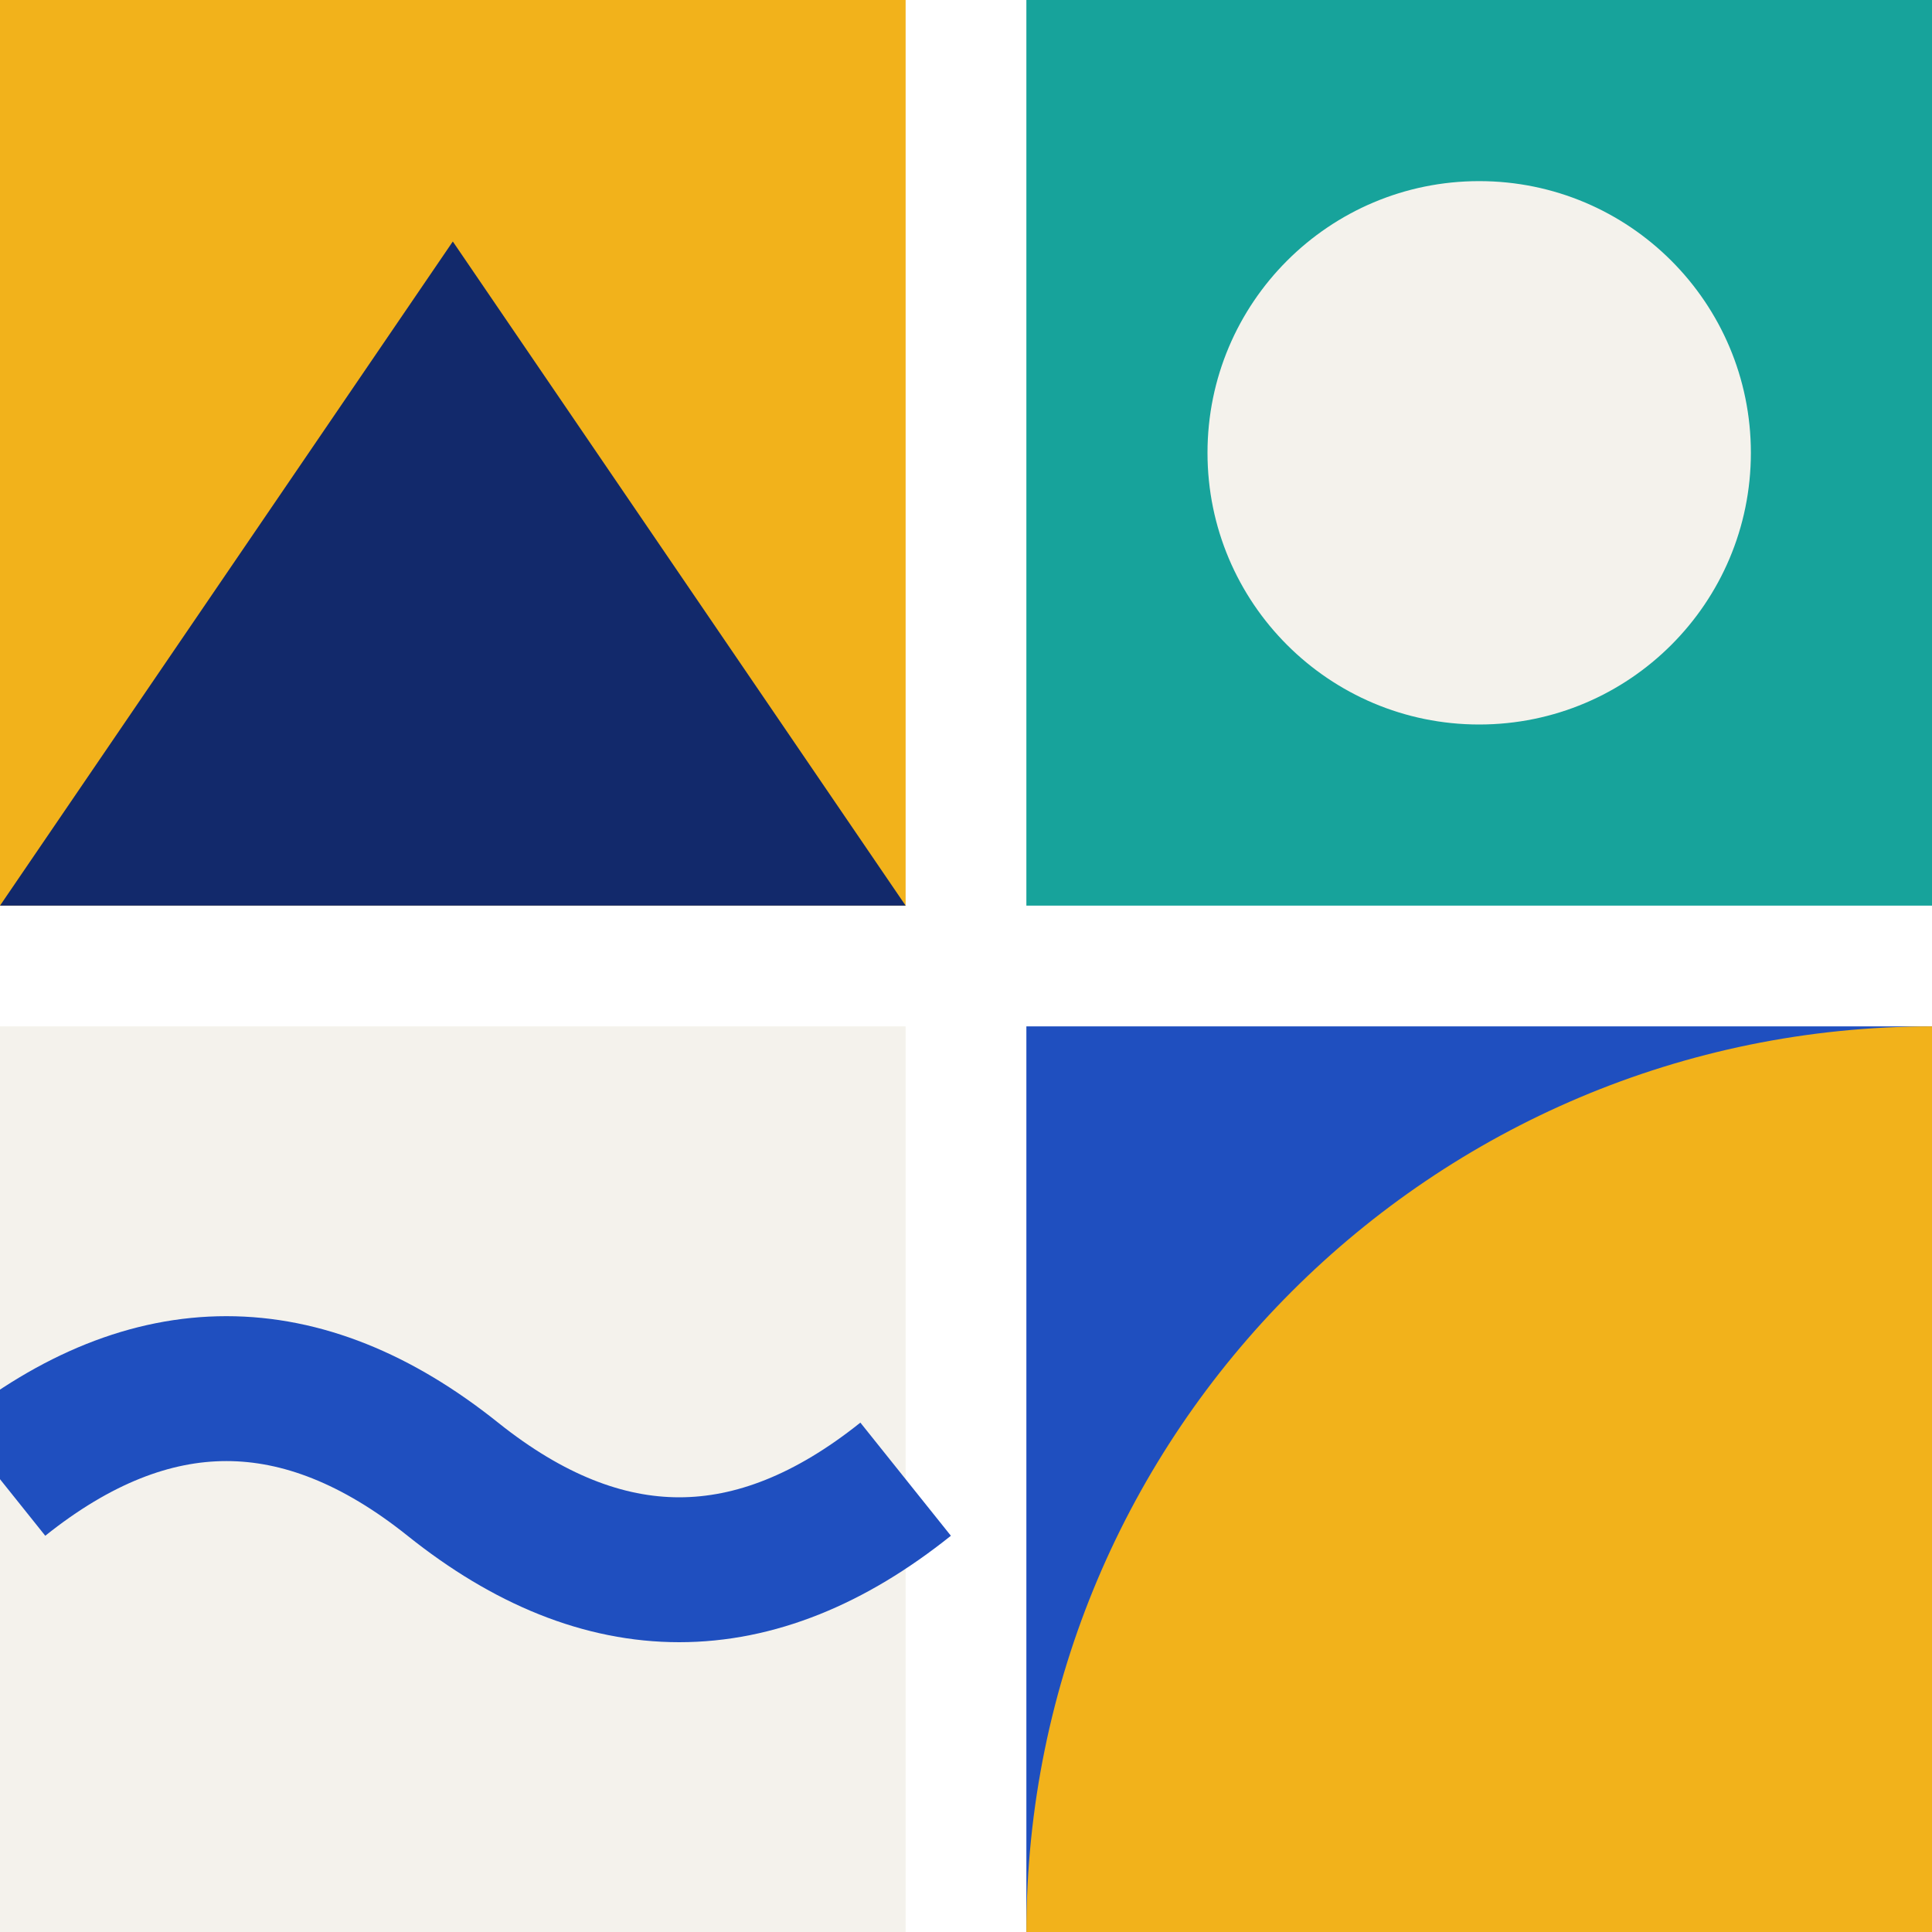
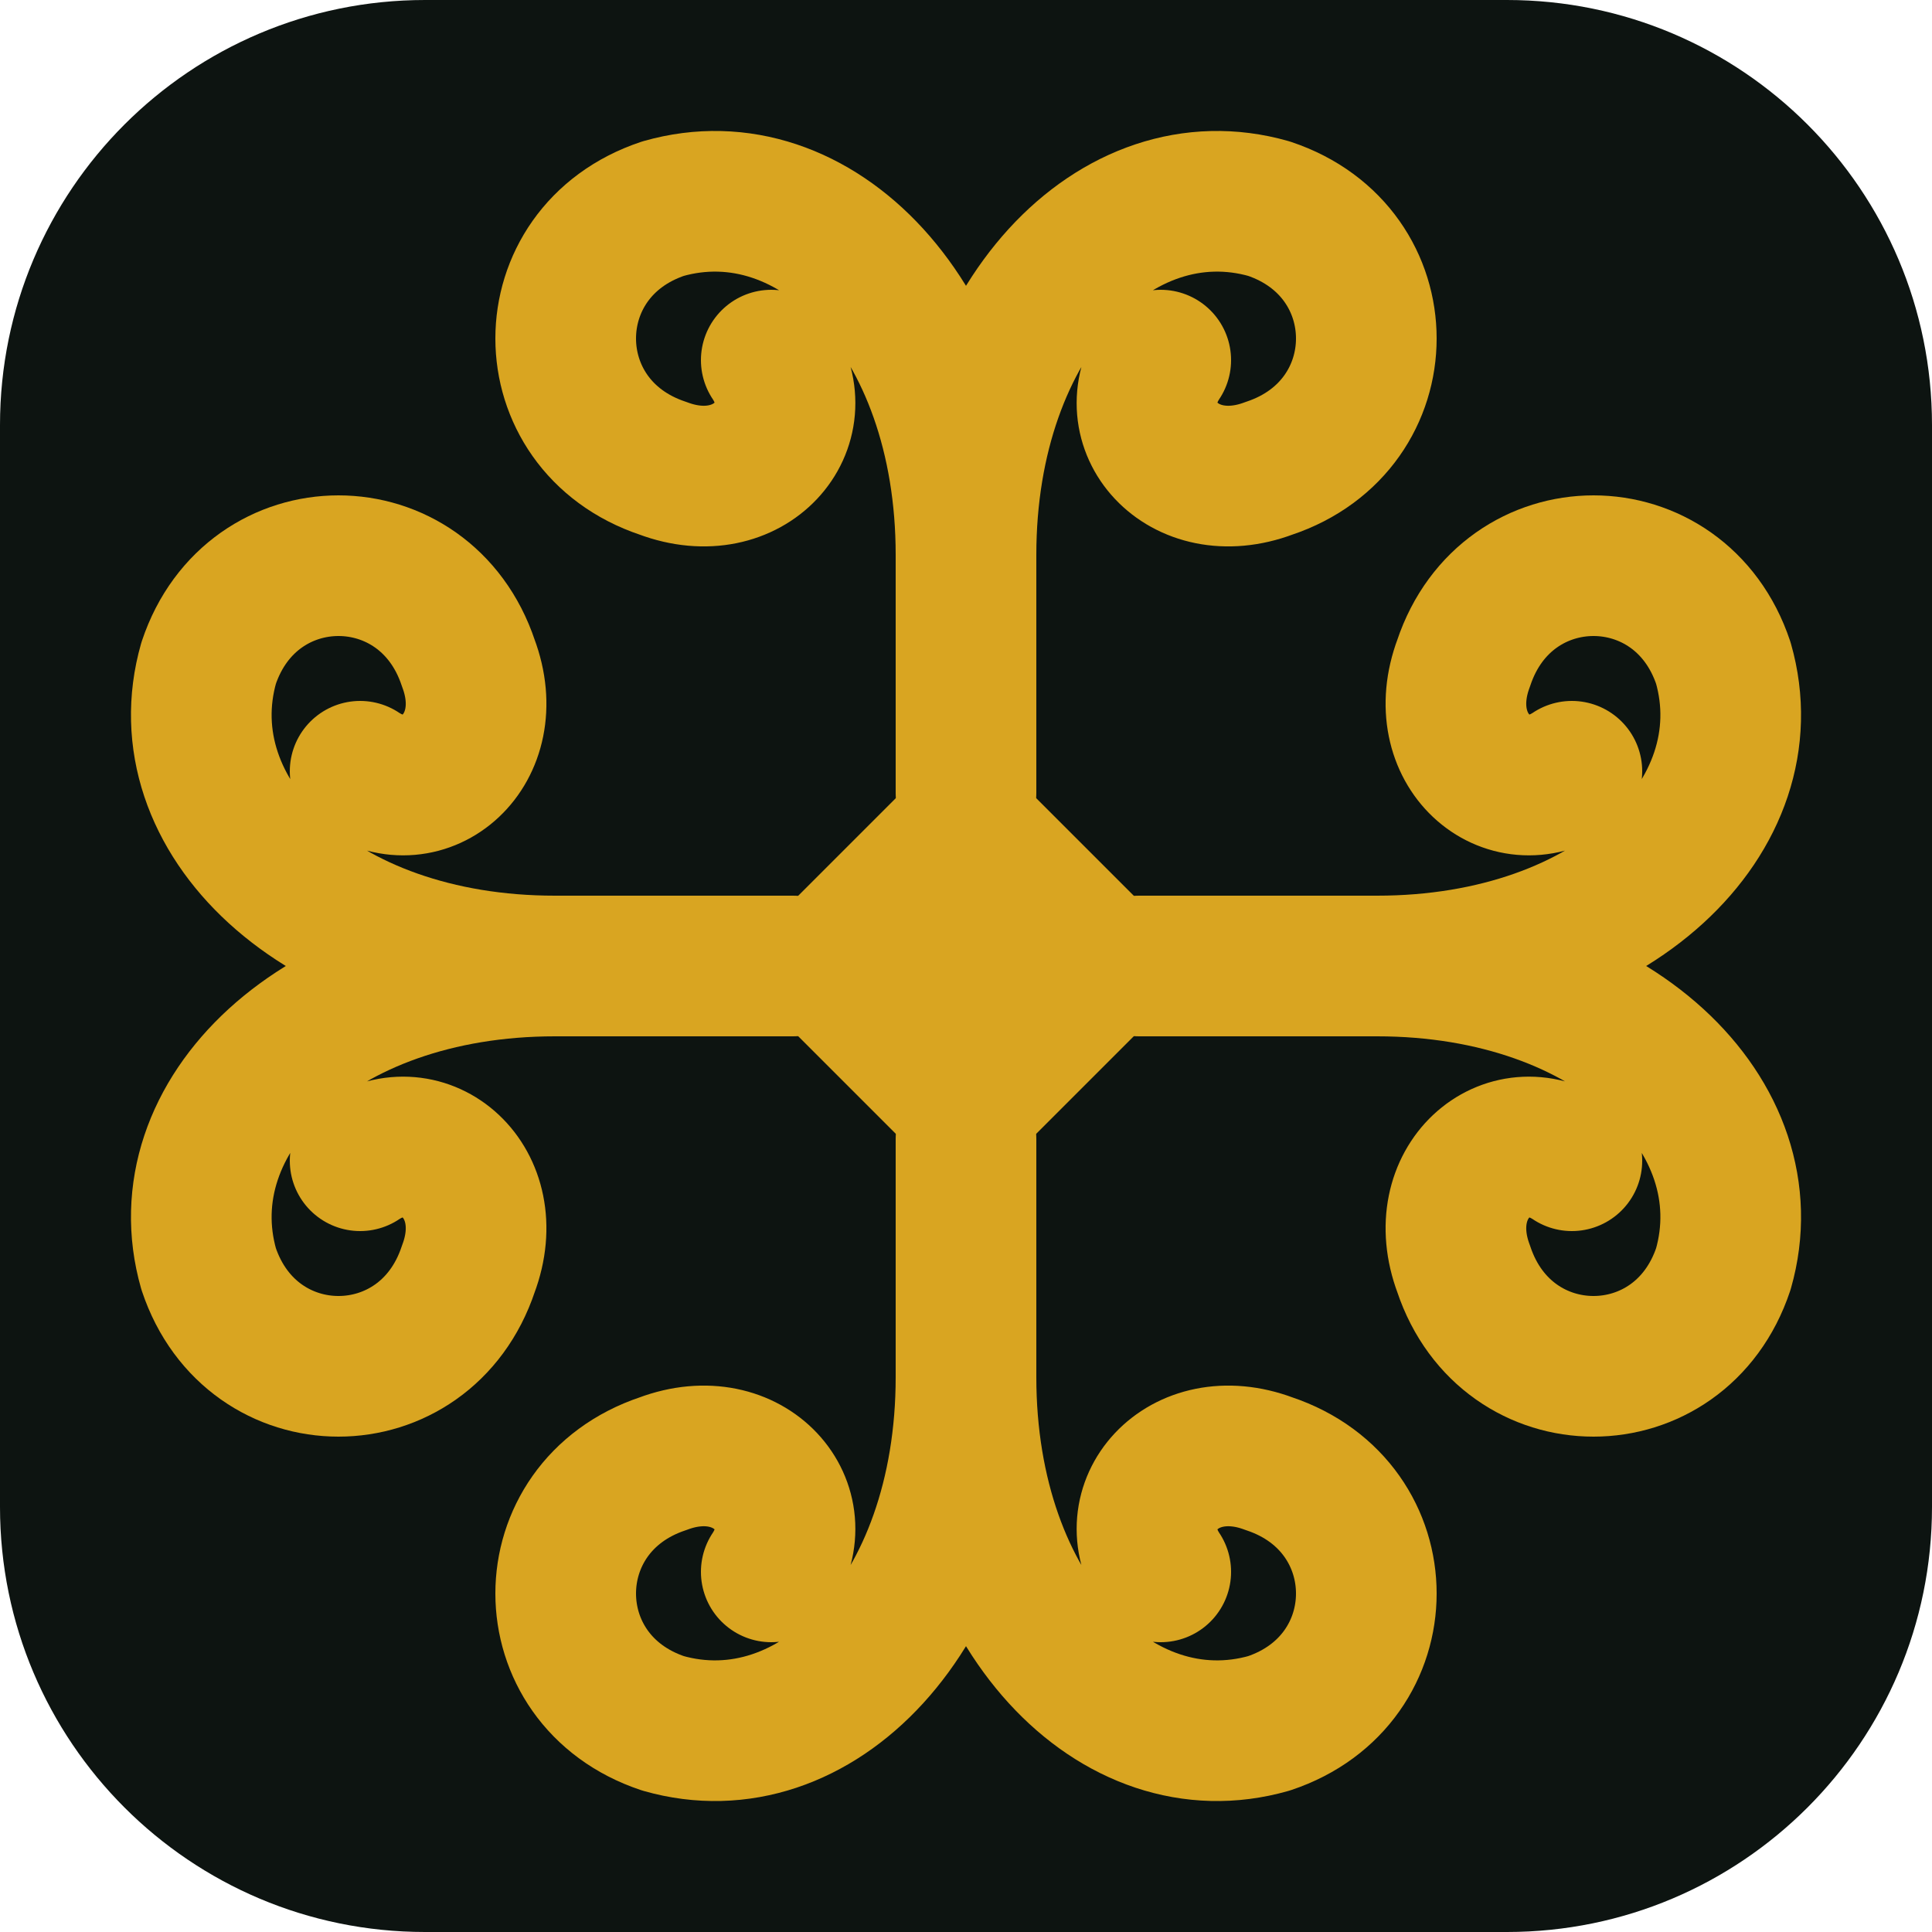
- <svg xmlns="http://www.w3.org/2000/svg" viewBox="0 0 32 32">
-   <rect width="15" height="15" fill="#f2b21b" />
-   <path d="M0 15 7.5 4 15 15Z" fill="#12296b" />
-   <rect x="17" width="15" height="15" fill="#17a39b" />
-   <circle cx="24.5" cy="7.5" r="4.5" fill="#f4f2ec" />
-   <rect y="17" width="15" height="15" fill="#f4f2ec" />
-   <path d="M0 24.5q3.75-3 7.5 0t7.5 0" fill="none" stroke="#1f4fbf" stroke-width="2.4" />
-   <rect x="17" y="17" width="15" height="15" fill="#1f4fbf" />
-   <path d="M17 32a15 15 0 0 1 15-15v15Z" fill="#f2b21b" />
+ <svg xmlns="http://www.w3.org/2000/svg" xmlns:xlink="http://www.w3.org/1999/xlink" viewBox="0 0 200 200">
+   <defs>
+     <g id="horn" fill="none" stroke="#d9a521" stroke-width="13" stroke-linecap="round" stroke-linejoin="round">
+       <path d="M100 84V62" />
+       <path d="M100 62c0-22-14-36-28-32-12 4-12 20 0 24 8 3 14-4 10-10" />
+       <path d="M100 62c0-22 14-36 28-32 12 4 12 20 0 24-8 3-14-4-10-10" />
+     </g>
+   </defs>
+   <rect width="200" height="200" rx="44" fill="#0d1411" />
+   <g transform="translate(100 100) scale(1.12) translate(-100 -100)">
+     <use xlink:href="#horn" />
+     <use xlink:href="#horn" transform="rotate(90 100 100)" />
+     <use xlink:href="#horn" transform="rotate(180 100 100)" />
+     <use xlink:href="#horn" transform="rotate(270 100 100)" />
+     <path d="M100 78l22 22-22 22-22-22Z" fill="#d9a521" />
+   </g>
</svg>
